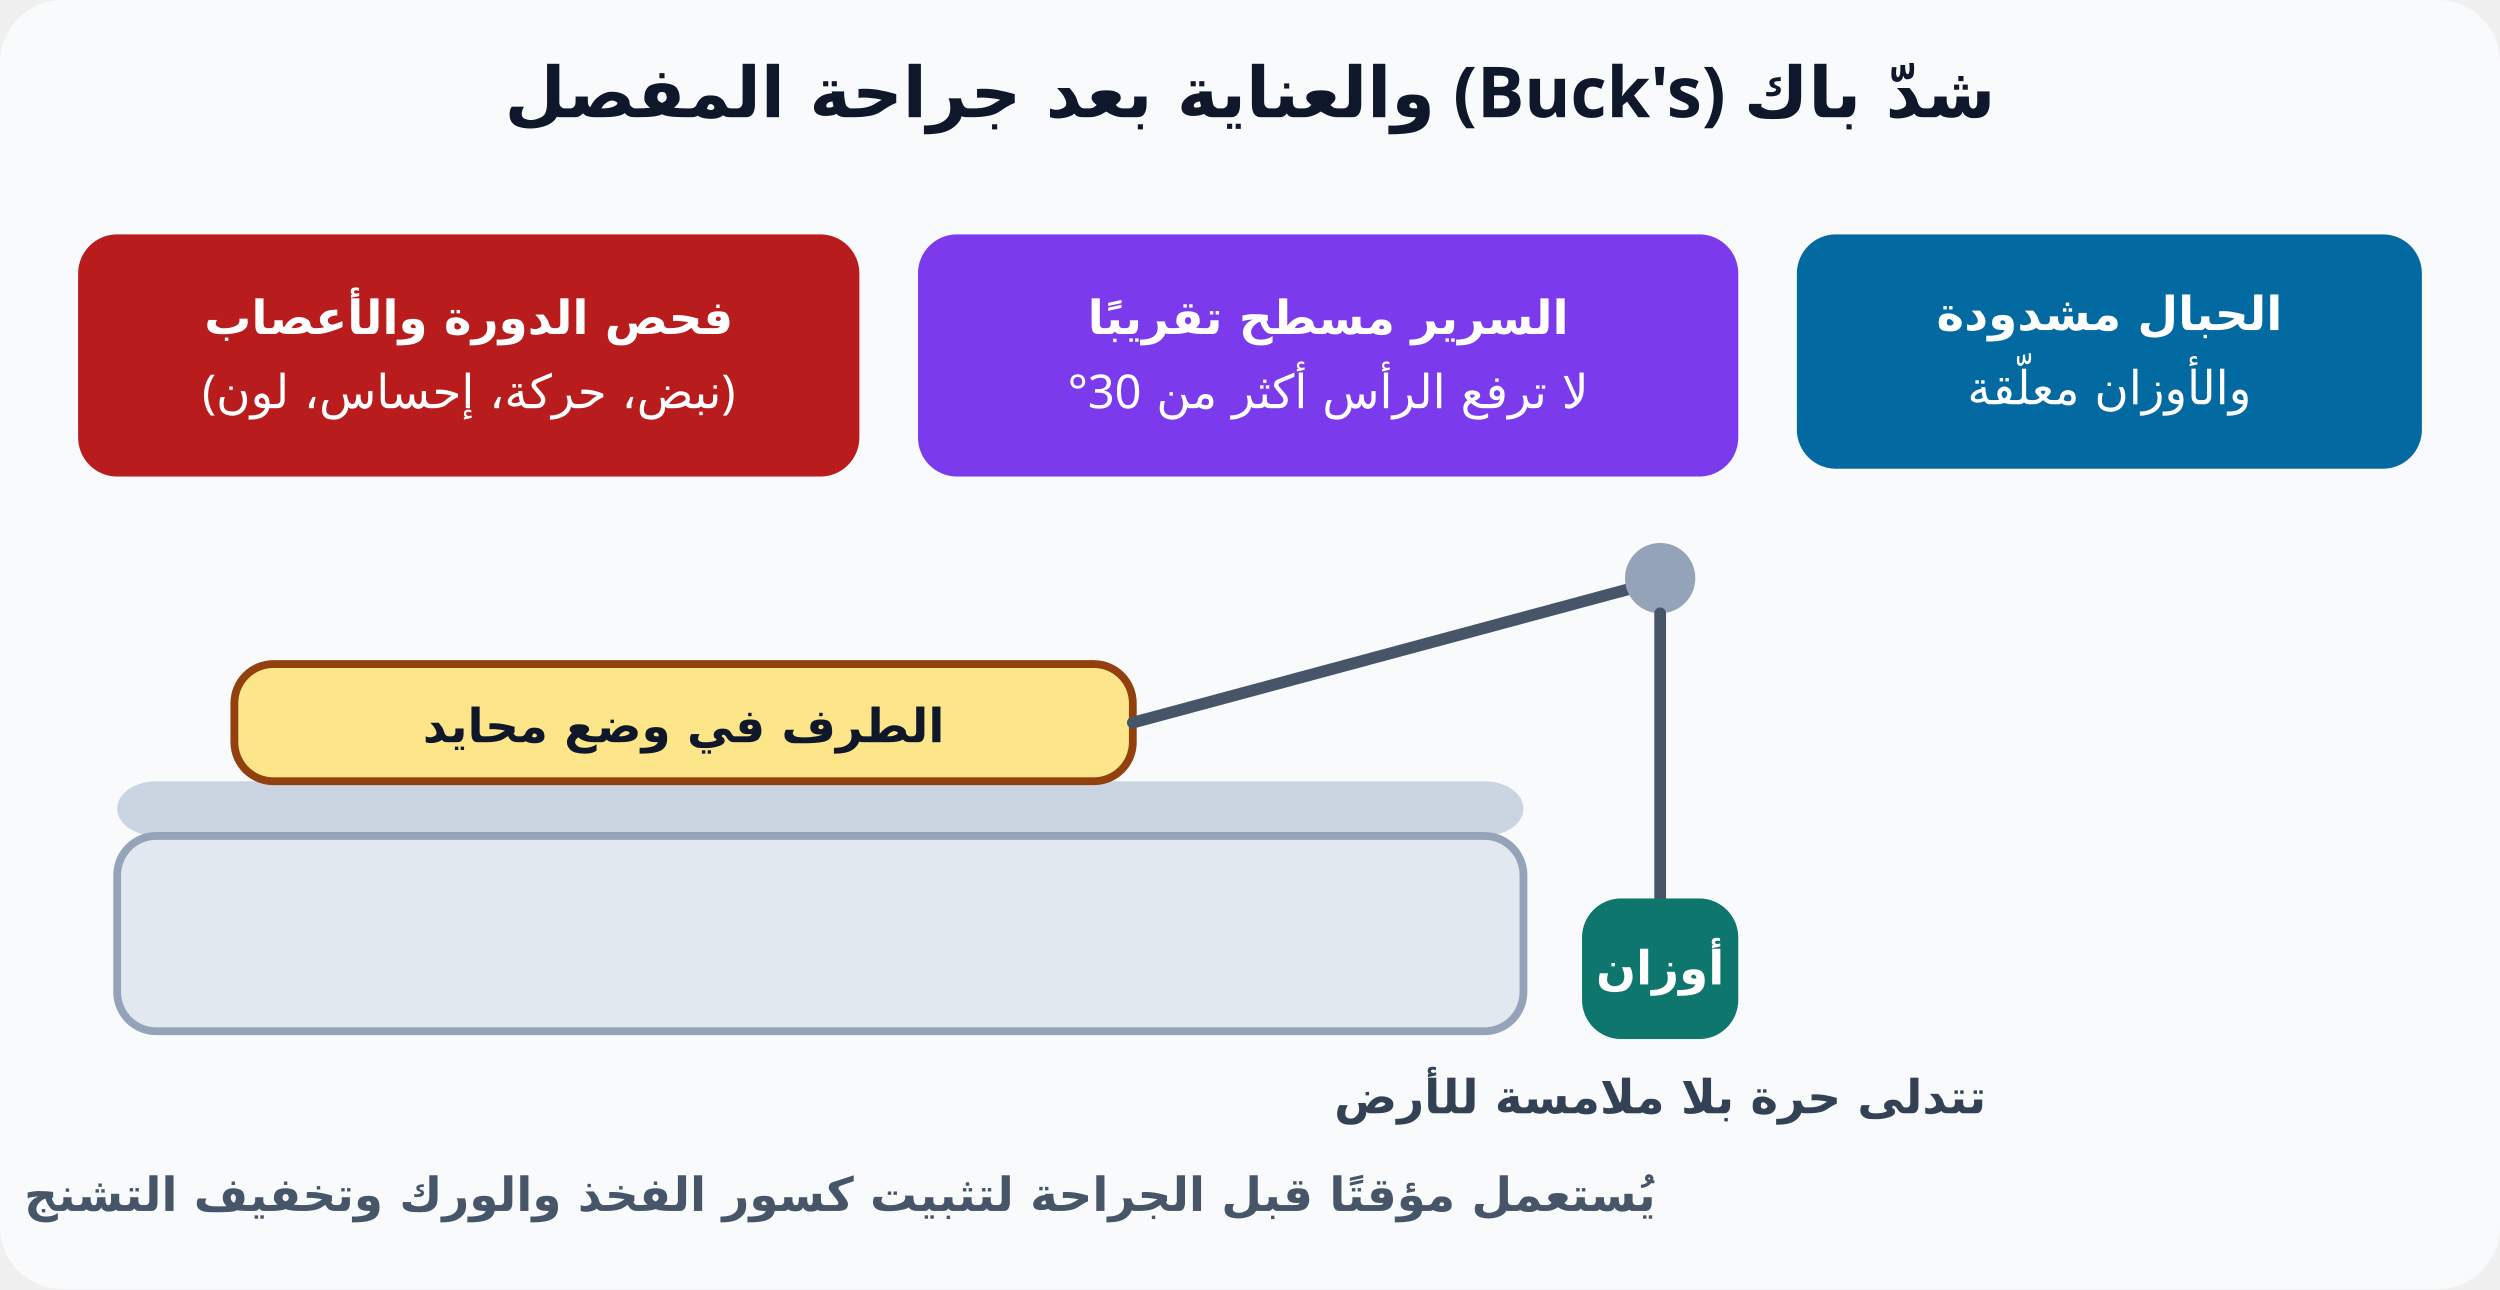
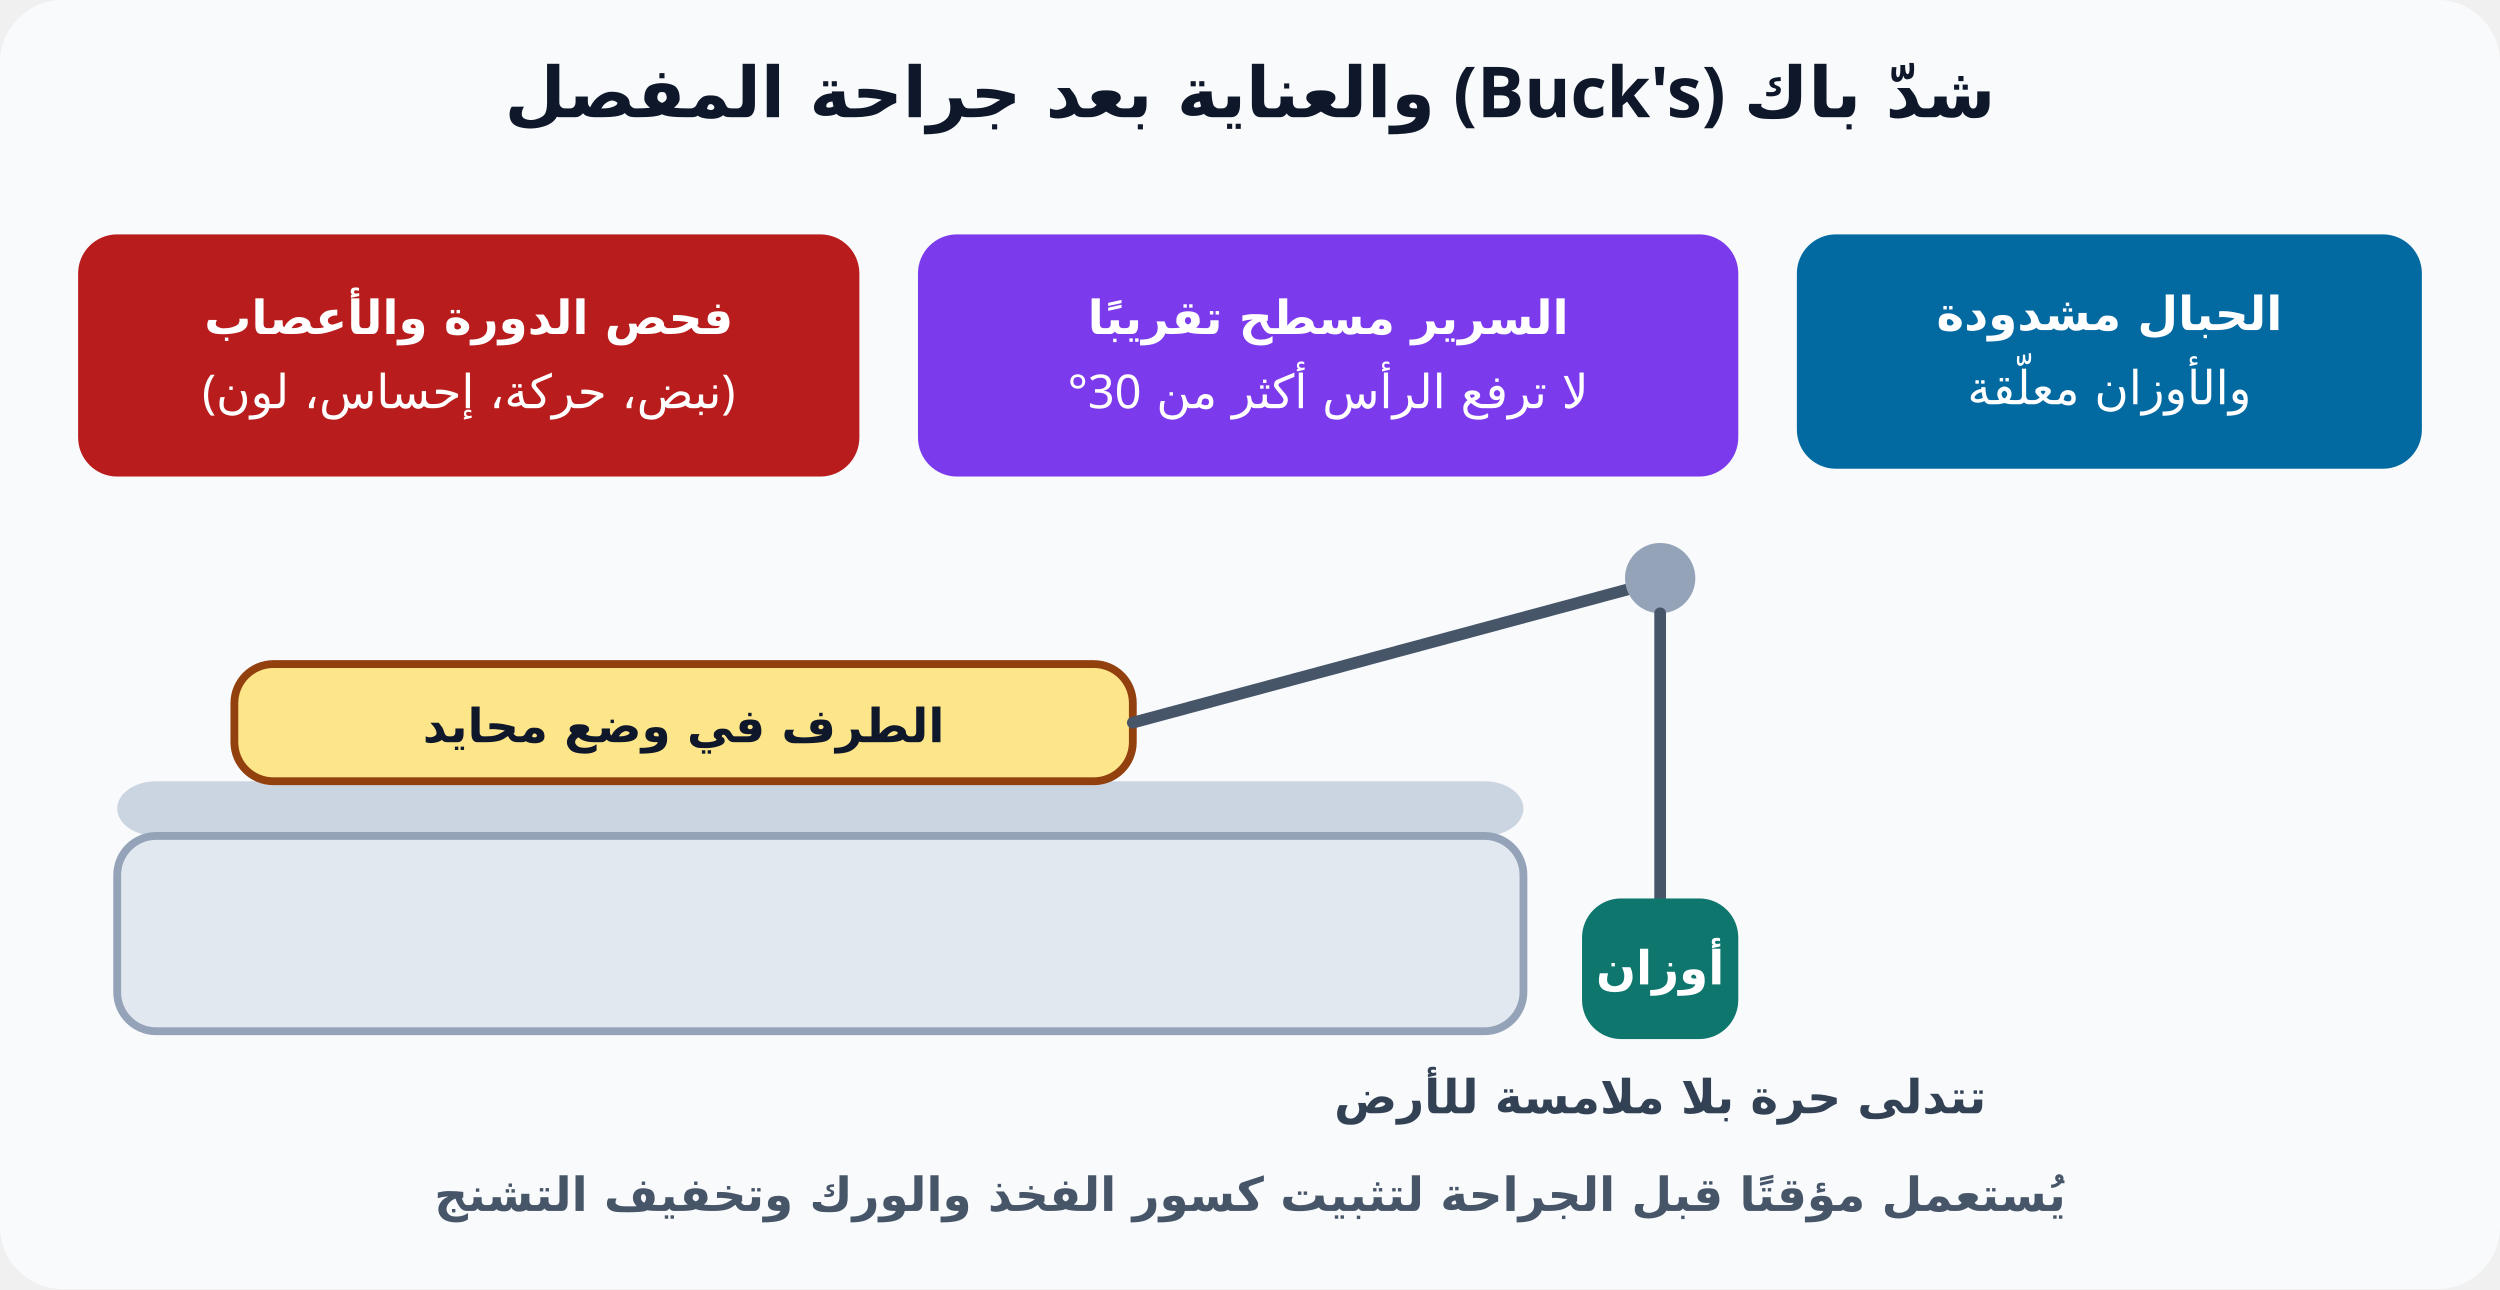
<svg xmlns="http://www.w3.org/2000/svg" viewBox="0 0 640 330" font-family="Cairo, Tahoma, sans-serif" direction="rtl">
  <rect width="640" height="330" rx="16" fill="#f8fafc" />
  <text x="320" y="30" text-anchor="middle" font-size="18" font-weight="800" fill="#0f172a">شدّ باك (Buck's) والعناية بعد جراحة المفصل</text>
  <rect x="30" y="200" width="360" height="14" rx="10" fill="#cbd5e1" />
  <rect x="30" y="214" width="360" height="50" rx="10" fill="#e2e8f0" stroke="#94a3b8" stroke-width="2" />
  <rect x="60" y="170" width="230" height="30" rx="10" fill="#fde68a" stroke="#92400e" stroke-width="2" />
  <text x="175" y="190" text-anchor="middle" font-size="12" font-weight="600" fill="#0f172a">الطرف في وضع محايد</text>
  <line x1="290" y1="185" x2="420" y2="150" stroke="#475569" stroke-width="3" stroke-linecap="round" />
  <circle cx="425" cy="148" r="9" fill="#94a3b8" />
  <line x1="425" y1="157" x2="425" y2="230" stroke="#475569" stroke-width="3" stroke-linecap="round" />
  <rect x="405" y="230" width="40" height="36" rx="10" fill="#0f766e" />
  <text x="425" y="252" text-anchor="middle" font-size="12" font-weight="600" fill="#fff">أوزان</text>
  <text x="425" y="285" text-anchor="middle" font-size="12" font-weight="600" fill="#334155">تتدلى حرة بلا ملامسة للأرض</text>
  <rect x="460" y="60" width="160" height="60" rx="10" fill="#0369a1" />
  <text x="540.0" y="84.5" text-anchor="middle" font-size="12" font-weight="700" fill="#fff">الحبال مشدودة</text>
  <text x="540.0" y="103.5" text-anchor="middle" font-size="12" font-weight="500" fill="#fff">والأوزان معلّقة</text>
  <rect x="20" y="60" width="200" height="62" rx="10" fill="#b91c1c" />
  <text x="120.0" y="85.5" text-anchor="middle" font-size="12" font-weight="700" fill="#fff">فحص الدورة والأعصاب</text>
  <text x="120.0" y="104.5" text-anchor="middle" font-size="12" font-weight="500" fill="#fff">(نبض، حركة، إحساس، لون)</text>
  <rect x="235" y="60" width="210" height="62" rx="10" fill="#7c3aed" />
  <text x="340.0" y="85.5" text-anchor="middle" font-size="12" font-weight="700" fill="#fff">السرير مسطح تقريبًا</text>
  <text x="340.0" y="104.5" text-anchor="middle" font-size="12" font-weight="500" fill="#fff">لا ترفع الرأس أكثر من 30°</text>
-   <text x="215" y="310" text-anchor="middle" font-size="12" font-weight="600" fill="#475569">يُستعمل مؤقتًا قبل الجراحة لتثبيت كسور الفخذ والورك وتخفيف التشنج</text>
+   <text x="320" y="310" text-anchor="middle" font-size="12" font-weight="600" fill="#475569">يُستعمل مؤقتًا قبل الجراحة لتثبيت كسور الفخذ والورك وتخفيف التشنج</text>
</svg>
